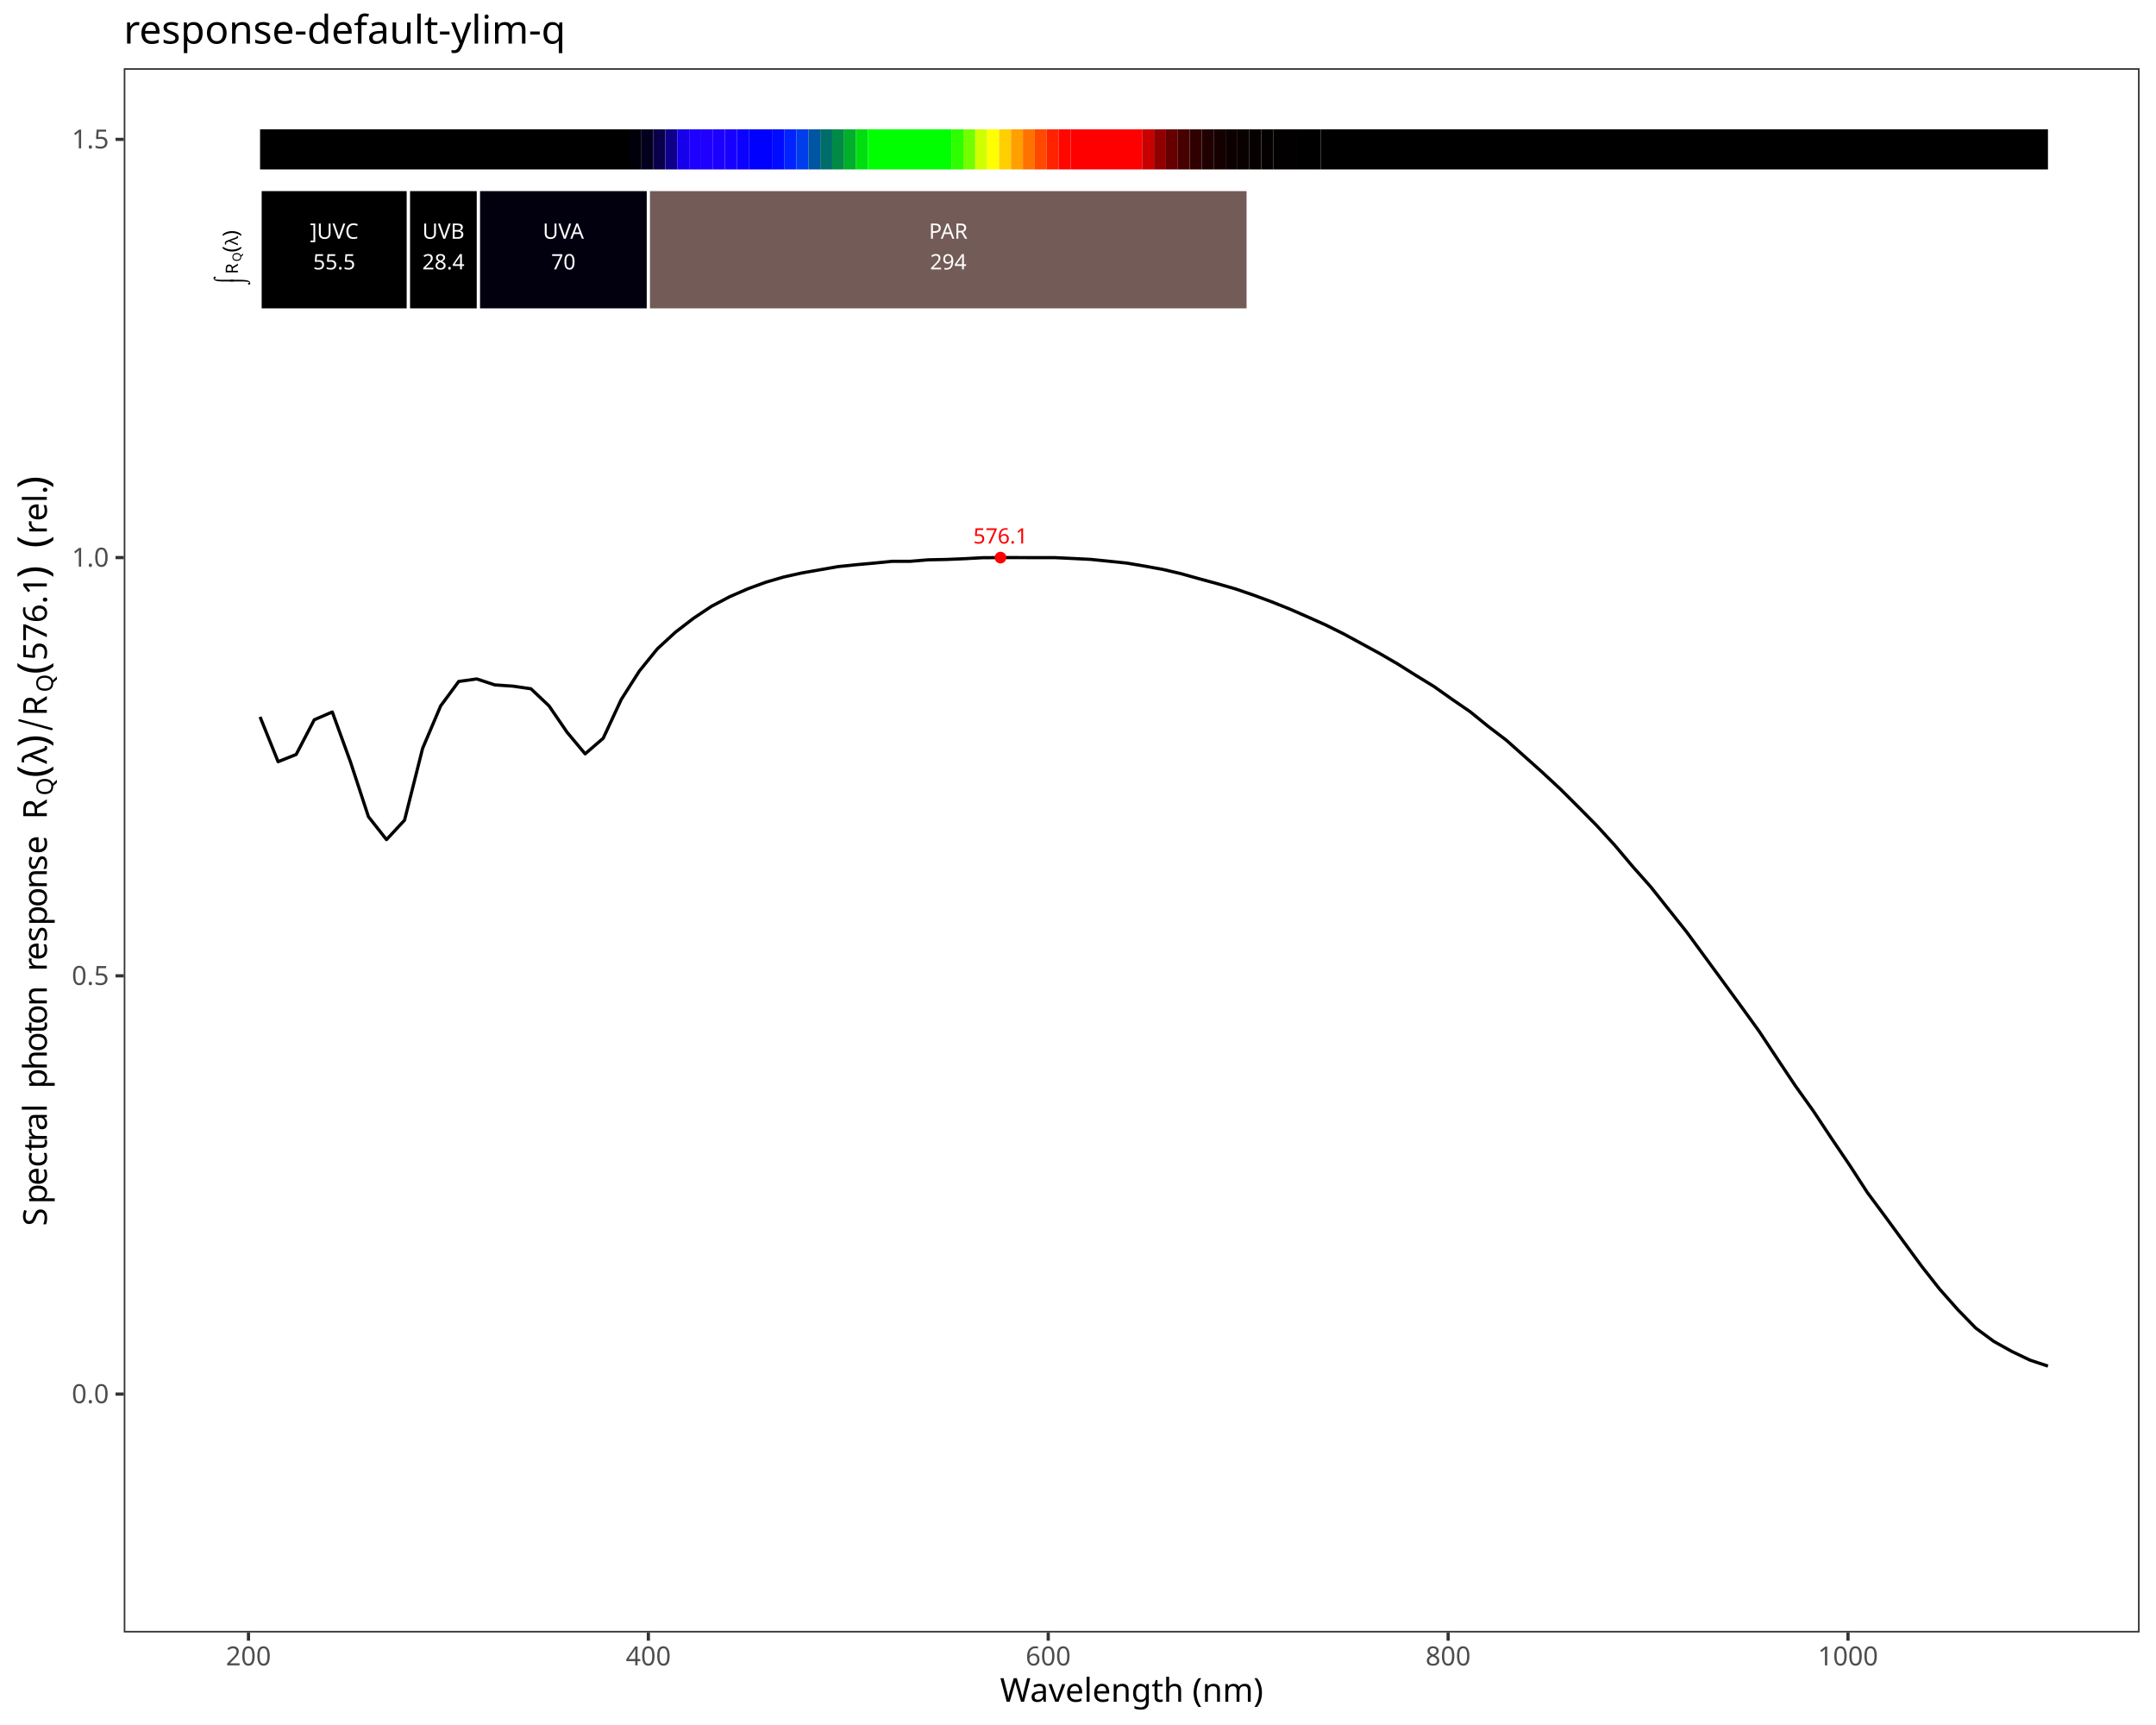
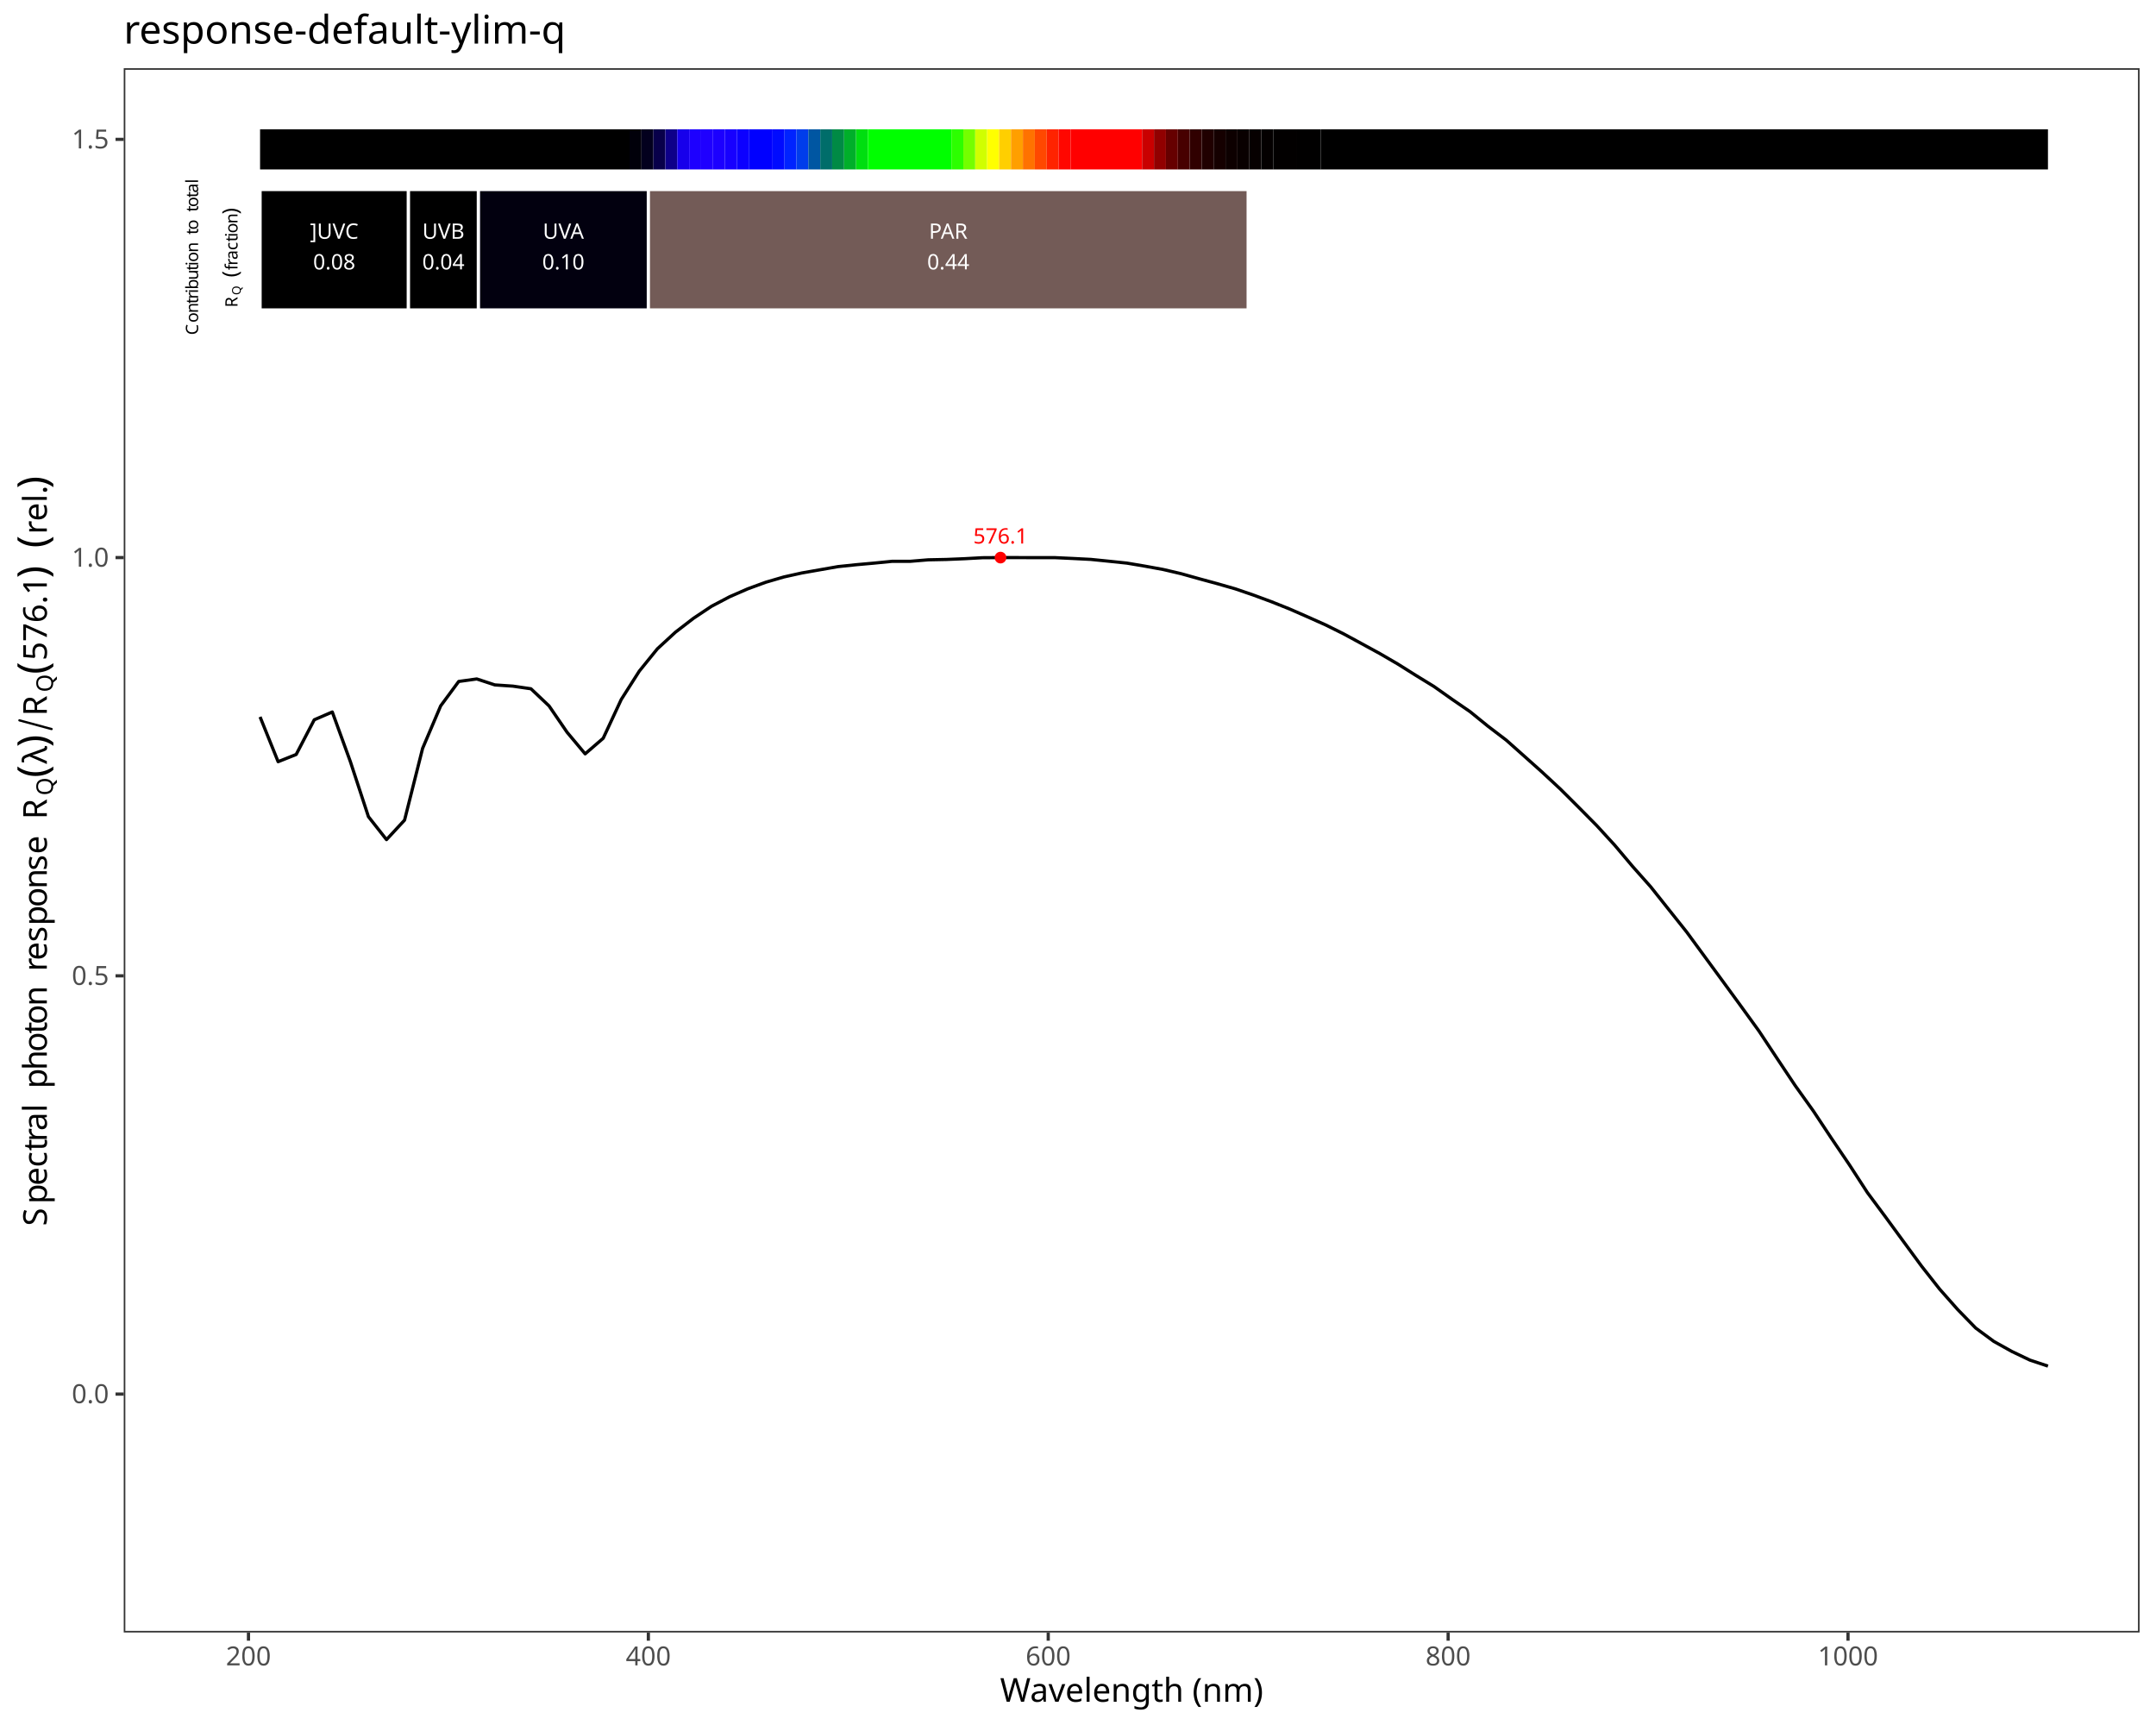
<svg xmlns="http://www.w3.org/2000/svg" class="svglite" data-engine-version="2.0" width="720.00pt" height="576.00pt" viewBox="0 0 720.00 576.00">
  <defs>
    <style type="text/css">
    .svglite line, .svglite polyline, .svglite polygon, .svglite path, .svglite rect, .svglite circle {
      fill: none;
      stroke: #000000;
      stroke-linecap: round;
      stroke-linejoin: round;
      stroke-miterlimit: 10.00;
    }
  </style>
  </defs>
  <rect width="100%" height="100%" style="stroke: none; fill: #FFFFFF;" />
  <defs>
    <clipPath id="cpMC4wMHw3MjAuMDB8MC4wMHw1NzYuMDA=">
      <rect x="0.00" y="0.00" width="720.00" height="576.00" />
    </clipPath>
  </defs>
  <g clip-path="url(#cpMC4wMHw3MjAuMDB8MC4wMHw1NzYuMDA=)">
    <rect x="0" y="0.00" width="720.00" height="576.00" style="stroke-width: 1.07; stroke: #FFFFFF; fill: #FFFFFF;" />
  </g>
  <defs>
    <clipPath id="cpNDEuMzJ8NzE0LjUyfDIyLjc4fDU0NS4xMQ==">
      <rect x="41.32" y="22.78" width="673.20" height="522.33" />
    </clipPath>
  </defs>
  <g clip-path="url(#cpNDEuMzJ8NzE0LjUyfDIyLjc4fDU0NS4xMQ==)">
    <rect x="41.32" y="22.78" width="673.20" height="522.33" style="stroke-width: 1.07; stroke: none; fill: #FFFFFF;" />
    <polyline points="86.85,239.38 92.88,254.34 98.91,251.93 104.94,240.35 110.97,237.74 117.00,254.30 123.04,272.70 129.07,280.36 135.10,273.86 141.13,249.89 147.16,235.71 153.19,227.55 159.22,226.71 165.25,228.70 171.28,229.11 177.31,229.99 183.35,235.71 189.38,244.52 195.41,251.72 201.44,246.52 207.47,233.56 213.50,224.09 219.53,216.65 225.56,211.10 231.59,206.46 237.62,202.44 243.66,199.26 249.69,196.63 255.72,194.42 261.75,192.66 267.78,191.32 273.81,190.26 279.84,189.20 285.87,188.57 291.90,188.03 297.94,187.43 303.97,187.43 310.00,186.93 316.03,186.81 322.06,186.56 328.09,186.23 334.12,186.19 340.15,186.19 346.18,186.20 352.21,186.20 358.25,186.48 364.28,186.79 370.31,187.40 376.34,188.03 382.37,189.05 388.40,190.15 394.43,191.56 400.46,193.25 406.49,194.89 412.52,196.62 418.56,198.69 424.59,200.92 430.62,203.33 436.65,205.97 442.68,208.66 448.71,211.66 454.74,214.93 460.77,218.22 466.80,221.73 472.83,225.52 478.87,229.22 484.90,233.49 490.93,237.63 496.96,242.53 502.99,247.12 509.02,252.48 515.05,257.87 521.08,263.47 527.11,269.48 533.15,275.58 539.18,282.16 545.21,289.31 551.24,296.10 557.27,303.68 563.30,311.25 569.33,319.48 575.36,327.70 581.39,335.96 587.42,344.29 593.46,353.42 599.49,362.47 605.52,370.90 611.55,380.00 617.58,388.90 623.61,398.20 629.64,406.32 635.67,414.56 641.70,422.77 647.73,430.44 653.77,437.27 659.80,443.46 665.83,447.91 671.86,451.27 677.89,454.15 683.92,456.16 " style="stroke-width: 1.07; stroke-linecap: butt;" />
    <text x="334.12" y="181.49" text-anchor="middle" style="font-size: 7.11px; fill: #FF0000; font-family: sans;" textLength="17.80px" lengthAdjust="spacingAndGlyphs">576.1</text>
    <circle cx="334.12" cy="186.19" r="1.95" style="stroke-width: 0.71; stroke: none; fill: #FF0000;" />
    <rect x="86.85" y="43.17" width="123.39" height="13.41" style="stroke-width: 1.07; stroke: none; stroke-linecap: square; stroke-linejoin: miter; fill: #000000;" />
    <rect x="210.24" y="43.17" width="3.98" height="13.41" style="stroke-width: 1.07; stroke: none; stroke-linecap: square; stroke-linejoin: miter; fill: #01000A;" />
    <rect x="214.22" y="43.17" width="3.98" height="13.41" style="stroke-width: 1.07; stroke: none; stroke-linecap: square; stroke-linejoin: miter; fill: #03001E;" />
    <rect x="218.20" y="43.17" width="3.98" height="13.41" style="stroke-width: 1.07; stroke: none; stroke-linecap: square; stroke-linejoin: miter; fill: #08004A;" />
    <rect x="222.19" y="43.17" width="3.98" height="13.41" style="stroke-width: 1.07; stroke: none; stroke-linecap: square; stroke-linejoin: miter; fill: #0E0089;" />
    <rect x="226.17" y="43.17" width="3.98" height="13.41" style="stroke-width: 1.07; stroke: none; stroke-linecap: square; stroke-linejoin: miter; fill: #1700EB;" />
    <rect x="230.15" y="43.17" width="3.98" height="13.41" style="stroke-width: 1.07; stroke: none; stroke-linecap: square; stroke-linejoin: miter; fill: #1D00FF;" />
    <rect x="234.13" y="43.17" width="3.98" height="13.41" style="stroke-width: 1.07; stroke: none; stroke-linecap: square; stroke-linejoin: miter; fill: #1F00FF;" />
    <rect x="238.11" y="43.17" width="3.98" height="13.41" style="stroke-width: 1.07; stroke: none; stroke-linecap: square; stroke-linejoin: miter; fill: #1C00FF;" />
    <rect x="242.09" y="43.17" width="3.98" height="13.41" style="stroke-width: 1.07; stroke: none; stroke-linecap: square; stroke-linejoin: miter; fill: #1700FF;" />
    <rect x="246.07" y="43.17" width="3.98" height="13.41" style="stroke-width: 1.07; stroke: none; stroke-linecap: square; stroke-linejoin: miter; fill: #0C00FF;" />
    <rect x="250.05" y="43.17" width="7.96" height="13.41" style="stroke-width: 1.07; stroke: none; stroke-linecap: square; stroke-linejoin: miter; fill: #0000FF;" />
    <rect x="258.01" y="43.17" width="3.98" height="13.41" style="stroke-width: 1.07; stroke: none; stroke-linecap: square; stroke-linejoin: miter; fill: #000BFF;" />
    <rect x="261.99" y="43.17" width="3.98" height="13.41" style="stroke-width: 1.07; stroke: none; stroke-linecap: square; stroke-linejoin: miter; fill: #0023FF;" />
    <rect x="265.97" y="43.17" width="3.98" height="13.41" style="stroke-width: 1.07; stroke: none; stroke-linecap: square; stroke-linejoin: miter; fill: #003DEB;" />
    <rect x="269.95" y="43.17" width="3.98" height="13.41" style="stroke-width: 1.07; stroke: none; stroke-linecap: square; stroke-linejoin: miter; fill: #0056A2;" />
    <rect x="273.93" y="43.17" width="3.98" height="13.41" style="stroke-width: 1.07; stroke: none; stroke-linecap: square; stroke-linejoin: miter; fill: #006D6A;" />
    <rect x="277.91" y="43.17" width="3.98" height="13.41" style="stroke-width: 1.07; stroke: none; stroke-linecap: square; stroke-linejoin: miter; fill: #008A45;" />
    <rect x="281.89" y="43.17" width="3.98" height="13.41" style="stroke-width: 1.07; stroke: none; stroke-linecap: square; stroke-linejoin: miter; fill: #00AF2A;" />
    <rect x="285.87" y="43.17" width="3.98" height="13.41" style="stroke-width: 1.07; stroke: none; stroke-linecap: square; stroke-linejoin: miter; fill: #00DE10;" />
    <rect x="289.85" y="43.17" width="27.86" height="13.41" style="stroke-width: 1.07; stroke: none; stroke-linecap: square; stroke-linejoin: miter; fill: #00FF00;" />
    <rect x="317.72" y="43.17" width="3.98" height="13.41" style="stroke-width: 1.07; stroke: none; stroke-linecap: square; stroke-linejoin: miter; fill: #2CFF00;" />
    <rect x="321.70" y="43.17" width="3.98" height="13.41" style="stroke-width: 1.07; stroke: none; stroke-linecap: square; stroke-linejoin: miter; fill: #74FF00;" />
    <rect x="325.68" y="43.17" width="3.98" height="13.41" style="stroke-width: 1.07; stroke: none; stroke-linecap: square; stroke-linejoin: miter; fill: #D0FF00;" />
    <rect x="329.66" y="43.17" width="3.98" height="13.41" style="stroke-width: 1.07; stroke: none; stroke-linecap: square; stroke-linejoin: miter; fill: #FFFF00;" />
    <rect x="333.64" y="43.17" width="3.98" height="13.41" style="stroke-width: 1.07; stroke: none; stroke-linecap: square; stroke-linejoin: miter; fill: #FFCF00;" />
    <rect x="337.62" y="43.17" width="3.98" height="13.41" style="stroke-width: 1.07; stroke: none; stroke-linecap: square; stroke-linejoin: miter; fill: #FF9F00;" />
    <rect x="341.60" y="43.17" width="3.98" height="13.41" style="stroke-width: 1.07; stroke: none; stroke-linecap: square; stroke-linejoin: miter; fill: #FF7200;" />
    <rect x="345.58" y="43.17" width="3.98" height="13.41" style="stroke-width: 1.07; stroke: none; stroke-linecap: square; stroke-linejoin: miter; fill: #FF4800;" />
    <rect x="349.56" y="43.17" width="3.98" height="13.41" style="stroke-width: 1.07; stroke: none; stroke-linecap: square; stroke-linejoin: miter; fill: #FF2300;" />
    <rect x="353.54" y="43.17" width="3.98" height="13.41" style="stroke-width: 1.07; stroke: none; stroke-linecap: square; stroke-linejoin: miter; fill: #FF0700;" />
    <rect x="357.52" y="43.17" width="23.88" height="13.41" style="stroke-width: 1.07; stroke: none; stroke-linecap: square; stroke-linejoin: miter; fill: #FF0000;" />
    <rect x="381.40" y="43.17" width="3.98" height="13.41" style="stroke-width: 1.07; stroke: none; stroke-linecap: square; stroke-linejoin: miter; fill: #C90000;" />
    <rect x="385.38" y="43.17" width="3.98" height="13.41" style="stroke-width: 1.07; stroke: none; stroke-linecap: square; stroke-linejoin: miter; fill: #910000;" />
    <rect x="389.37" y="43.17" width="3.98" height="13.41" style="stroke-width: 1.07; stroke: none; stroke-linecap: square; stroke-linejoin: miter; fill: #660000;" />
    <rect x="393.35" y="43.17" width="3.98" height="13.41" style="stroke-width: 1.07; stroke: none; stroke-linecap: square; stroke-linejoin: miter; fill: #470000;" />
    <rect x="397.33" y="43.17" width="3.98" height="13.41" style="stroke-width: 1.07; stroke: none; stroke-linecap: square; stroke-linejoin: miter; fill: #300000;" />
    <rect x="401.31" y="43.17" width="3.98" height="13.41" style="stroke-width: 1.07; stroke: none; stroke-linecap: square; stroke-linejoin: miter; fill: #200000;" />
    <rect x="405.29" y="43.17" width="3.98" height="13.41" style="stroke-width: 1.07; stroke: none; stroke-linecap: square; stroke-linejoin: miter; fill: #150000;" />
    <rect x="409.27" y="43.17" width="3.98" height="13.41" style="stroke-width: 1.07; stroke: none; stroke-linecap: square; stroke-linejoin: miter; fill: #0D0000;" />
    <rect x="413.25" y="43.17" width="3.98" height="13.41" style="stroke-width: 1.07; stroke: none; stroke-linecap: square; stroke-linejoin: miter; fill: #090000;" />
    <rect x="417.23" y="43.17" width="3.98" height="13.41" style="stroke-width: 1.07; stroke: none; stroke-linecap: square; stroke-linejoin: miter; fill: #060000;" />
    <rect x="421.21" y="43.17" width="3.98" height="13.41" style="stroke-width: 1.07; stroke: none; stroke-linecap: square; stroke-linejoin: miter; fill: #040000;" />
    <rect x="425.19" y="43.17" width="7.96" height="13.41" style="stroke-width: 1.07; stroke: none; stroke-linecap: square; stroke-linejoin: miter; fill: #020000;" />
    <rect x="433.15" y="43.17" width="7.96" height="13.41" style="stroke-width: 1.07; stroke: none; stroke-linecap: square; stroke-linejoin: miter; fill: #010000;" />
    <rect x="441.11" y="43.17" width="242.81" height="13.41" style="stroke-width: 1.07; stroke: none; stroke-linecap: square; stroke-linejoin: miter; fill: #000000;" />
    <rect x="86.85" y="63.28" width="49.55" height="40.22" style="stroke-width: 1.07; stroke: #FFFFFF; stroke-linecap: square; stroke-linejoin: miter; fill: #000000;" />
    <rect x="136.40" y="63.28" width="23.37" height="40.22" style="stroke-width: 1.07; stroke: #FFFFFF; stroke-linecap: square; stroke-linejoin: miter; fill: #000000;" />
    <rect x="159.77" y="63.28" width="56.76" height="40.22" style="stroke-width: 1.07; stroke: #FFFFFF; stroke-linecap: square; stroke-linejoin: miter; fill: #02000F;" />
    <rect x="216.52" y="63.28" width="200.31" height="40.22" style="stroke-width: 1.07; stroke: #FFFFFF; stroke-linecap: square; stroke-linejoin: miter; fill: #735B57;" />
    <text x="111.62" y="79.72" text-anchor="middle" style="font-size: 7.11px; fill: #FFFFFF; font-family: sans;" textLength="17.00px" lengthAdjust="spacingAndGlyphs">]UVC</text>
-     <text x="111.62" y="89.96" text-anchor="middle" style="font-size: 7.11px; fill: #FFFFFF; font-family: sans;" textLength="13.85px" lengthAdjust="spacingAndGlyphs">55.5</text>
+     <text x="111.62" y="89.96" text-anchor="middle" style="font-size: 7.11px; fill: #FFFFFF; font-family: sans;" textLength="13.85px" lengthAdjust="spacingAndGlyphs">0.08</text>
    <text x="148.08" y="79.72" text-anchor="middle" style="font-size: 7.11px; fill: #FFFFFF; font-family: sans;" textLength="14.63px" lengthAdjust="spacingAndGlyphs">UVB</text>
-     <text x="148.08" y="89.96" text-anchor="middle" style="font-size: 7.11px; fill: #FFFFFF; font-family: sans;" textLength="13.85px" lengthAdjust="spacingAndGlyphs">28.4</text>
+     <text x="148.08" y="89.96" text-anchor="middle" style="font-size: 7.11px; fill: #FFFFFF; font-family: sans;" textLength="13.85px" lengthAdjust="spacingAndGlyphs">0.04</text>
    <text x="188.14" y="79.72" text-anchor="middle" style="font-size: 7.11px; fill: #FFFFFF; font-family: sans;" textLength="14.63px" lengthAdjust="spacingAndGlyphs">UVA</text>
-     <text x="188.14" y="89.96" text-anchor="middle" style="font-size: 7.11px; fill: #FFFFFF; font-family: sans;" textLength="7.91px" lengthAdjust="spacingAndGlyphs">70</text>
+     <text x="188.14" y="89.96" text-anchor="middle" style="font-size: 7.11px; fill: #FFFFFF; font-family: sans;" textLength="13.85px" lengthAdjust="spacingAndGlyphs">0.10</text>
    <text x="316.68" y="79.72" text-anchor="middle" style="font-size: 7.11px; fill: #FFFFFF; font-family: sans;" textLength="14.63px" lengthAdjust="spacingAndGlyphs">PAR</text>
-     <text x="316.68" y="89.96" text-anchor="middle" style="font-size: 7.11px; fill: #FFFFFF; font-family: sans;" textLength="11.87px" lengthAdjust="spacingAndGlyphs">294</text>
-     <text transform="translate(76.59,95.18) rotate(-90)" style="font-size: 5.69px; font-family: sans;" textLength="3.69px" lengthAdjust="spacingAndGlyphs">⌠</text>
-     <text transform="translate(82.22,95.18) rotate(-90)" style="font-size: 5.69px; font-family: sans;" textLength="3.69px" lengthAdjust="spacingAndGlyphs">⌡</text>
-     <text transform="translate(79.45,91.48) rotate(-90)" style="font-size: 5.69px; font-family: sans;" textLength="4.11px" lengthAdjust="spacingAndGlyphs">R</text>
-     <text transform="translate(80.50,87.37) rotate(-90)" style="font-size: 3.98px; font-family: sans;" textLength="3.10px" lengthAdjust="spacingAndGlyphs">Q</text>
-     <text transform="translate(79.45,84.27) rotate(-90)" style="font-size: 7.11px; font-family: sans;" textLength="2.37px" lengthAdjust="spacingAndGlyphs">(</text>
-     <text transform="translate(79.45,81.90) rotate(-90)" style="font-size: 5.69px; font-family: sans;" textLength="2.90px" lengthAdjust="spacingAndGlyphs">λ</text>
-     <text transform="translate(79.45,79.01) rotate(-90)" style="font-size: 7.11px; font-family: sans;" textLength="2.36px" lengthAdjust="spacingAndGlyphs">)</text>
+     <text x="316.68" y="89.96" text-anchor="middle" style="font-size: 7.11px; fill: #FFFFFF; font-family: sans;" textLength="13.85px" lengthAdjust="spacingAndGlyphs">0.44</text>
+     <text transform="translate(66.15,111.85) rotate(-90)" style="font-size: 5.69px; font-family: sans;" textLength="4.11px" lengthAdjust="spacingAndGlyphs">C</text>
+     <text transform="translate(66.15,107.74) rotate(-90)" style="font-size: 5.69px; font-family: sans;" textLength="3.17px" lengthAdjust="spacingAndGlyphs">o</text>
+     <text transform="translate(66.15,104.57) rotate(-90)" style="font-size: 5.69px; font-family: sans;" textLength="3.17px" lengthAdjust="spacingAndGlyphs">n</text>
+     <text transform="translate(66.15,101.41) rotate(-90)" style="font-size: 5.69px; font-family: sans;" textLength="1.58px" lengthAdjust="spacingAndGlyphs">t</text>
+     <text transform="translate(66.15,99.83) rotate(-90)" style="font-size: 5.69px; font-family: sans;" textLength="1.89px" lengthAdjust="spacingAndGlyphs">r</text>
+     <text transform="translate(66.15,97.93) rotate(-90)" style="font-size: 5.69px; font-family: sans;" textLength="1.26px" lengthAdjust="spacingAndGlyphs">i</text>
+     <text transform="translate(66.15,96.67) rotate(-90)" style="font-size: 5.69px; font-family: sans;" textLength="3.17px" lengthAdjust="spacingAndGlyphs">b</text>
+     <text transform="translate(66.15,93.51) rotate(-90)" style="font-size: 5.69px; font-family: sans;" textLength="3.17px" lengthAdjust="spacingAndGlyphs">u</text>
+     <text transform="translate(66.15,90.34) rotate(-90)" style="font-size: 5.69px; font-family: sans;" textLength="1.58px" lengthAdjust="spacingAndGlyphs">t</text>
+     <text transform="translate(66.15,88.76) rotate(-90)" style="font-size: 5.69px; font-family: sans;" textLength="1.26px" lengthAdjust="spacingAndGlyphs">i</text>
+     <text transform="translate(66.15,87.50) rotate(-90)" style="font-size: 5.69px; font-family: sans;" textLength="3.17px" lengthAdjust="spacingAndGlyphs">o</text>
+     <text transform="translate(66.15,84.33) rotate(-90)" style="font-size: 5.69px; font-family: sans;" textLength="3.17px" lengthAdjust="spacingAndGlyphs">n</text>
+     <text transform="translate(66.15,81.17) rotate(-90)" style="font-size: 5.69px; font-family: sans;" textLength="1.42px" lengthAdjust="spacingAndGlyphs"> </text>
+     <text transform="translate(66.15,79.74) rotate(-90)" style="font-size: 5.69px; font-family: sans;" textLength="1.42px" lengthAdjust="spacingAndGlyphs"> </text>
+     <text transform="translate(66.15,78.32) rotate(-90)" style="font-size: 5.69px; font-family: sans;" textLength="1.58px" lengthAdjust="spacingAndGlyphs">t</text>
+     <text transform="translate(66.15,76.74) rotate(-90)" style="font-size: 5.69px; font-family: sans;" textLength="3.17px" lengthAdjust="spacingAndGlyphs">o</text>
+     <text transform="translate(66.15,73.57) rotate(-90)" style="font-size: 5.69px; font-family: sans;" textLength="1.42px" lengthAdjust="spacingAndGlyphs"> </text>
+     <text transform="translate(66.15,72.15) rotate(-90)" style="font-size: 5.69px; font-family: sans;" textLength="1.42px" lengthAdjust="spacingAndGlyphs"> </text>
+     <text transform="translate(66.15,70.72) rotate(-90)" style="font-size: 5.69px; font-family: sans;" textLength="1.58px" lengthAdjust="spacingAndGlyphs">t</text>
+     <text transform="translate(66.15,69.14) rotate(-90)" style="font-size: 5.69px; font-family: sans;" textLength="3.17px" lengthAdjust="spacingAndGlyphs">o</text>
+     <text transform="translate(66.15,65.98) rotate(-90)" style="font-size: 5.69px; font-family: sans;" textLength="1.58px" lengthAdjust="spacingAndGlyphs">t</text>
+     <text transform="translate(66.15,64.40) rotate(-90)" style="font-size: 5.69px; font-family: sans;" textLength="3.17px" lengthAdjust="spacingAndGlyphs">a</text>
+     <text transform="translate(66.15,61.23) rotate(-90)" style="font-size: 5.69px; font-family: sans;" textLength="1.26px" lengthAdjust="spacingAndGlyphs">l</text>
+     <text transform="translate(79.32,102.64) rotate(-90)" style="font-size: 5.69px; font-family: sans;" textLength="4.11px" lengthAdjust="spacingAndGlyphs">R</text>
+     <text transform="translate(80.37,98.53) rotate(-90)" style="font-size: 3.98px; font-family: sans;" textLength="3.10px" lengthAdjust="spacingAndGlyphs">Q</text>
+     <text transform="translate(79.32,95.43) rotate(-90)" style="font-size: 5.69px; font-family: sans;" textLength="1.42px" lengthAdjust="spacingAndGlyphs"> </text>
+     <text transform="translate(79.32,94.00) rotate(-90)" style="font-size: 5.69px; font-family: sans;" textLength="1.42px" lengthAdjust="spacingAndGlyphs"> </text>
+     <text transform="translate(79.32,92.58) rotate(-90)" style="font-size: 7.11px; font-family: sans;" textLength="2.37px" lengthAdjust="spacingAndGlyphs">(</text>
+     <text transform="translate(79.32,90.21) rotate(-90)" style="font-size: 5.69px; font-family: sans;" textLength="1.58px" lengthAdjust="spacingAndGlyphs">f</text>
+     <text transform="translate(79.32,88.63) rotate(-90)" style="font-size: 5.69px; font-family: sans;" textLength="1.89px" lengthAdjust="spacingAndGlyphs">r</text>
+     <text transform="translate(79.32,86.73) rotate(-90)" style="font-size: 5.69px; font-family: sans;" textLength="3.17px" lengthAdjust="spacingAndGlyphs">a</text>
+     <text transform="translate(79.32,83.57) rotate(-90)" style="font-size: 5.69px; font-family: sans;" textLength="2.85px" lengthAdjust="spacingAndGlyphs">c</text>
+     <text transform="translate(79.32,80.72) rotate(-90)" style="font-size: 5.69px; font-family: sans;" textLength="1.58px" lengthAdjust="spacingAndGlyphs">t</text>
+     <text transform="translate(79.32,79.14) rotate(-90)" style="font-size: 5.69px; font-family: sans;" textLength="1.26px" lengthAdjust="spacingAndGlyphs">i</text>
+     <text transform="translate(79.32,77.88) rotate(-90)" style="font-size: 5.69px; font-family: sans;" textLength="3.17px" lengthAdjust="spacingAndGlyphs">o</text>
+     <text transform="translate(79.32,74.71) rotate(-90)" style="font-size: 5.69px; font-family: sans;" textLength="3.17px" lengthAdjust="spacingAndGlyphs">n</text>
+     <text transform="translate(79.32,71.55) rotate(-90)" style="font-size: 7.11px; font-family: sans;" textLength="2.36px" lengthAdjust="spacingAndGlyphs">)</text>
    <rect x="41.32" y="22.78" width="673.20" height="522.33" style="stroke-width: 1.07; stroke: #333333;" />
  </g>
  <g clip-path="url(#cpMC4wMHw3MjAuMDB8MC4wMHw1NzYuMDA=)">
    <text x="36.39" y="468.53" text-anchor="end" style="font-size: 8.80px; fill: #4D4D4D; font-family: sans;" textLength="12.23px" lengthAdjust="spacingAndGlyphs">0.0</text>
    <text x="36.39" y="328.87" text-anchor="end" style="font-size: 8.80px; fill: #4D4D4D; font-family: sans;" textLength="12.23px" lengthAdjust="spacingAndGlyphs">0.5</text>
    <text x="36.39" y="189.21" text-anchor="end" style="font-size: 8.80px; fill: #4D4D4D; font-family: sans;" textLength="12.23px" lengthAdjust="spacingAndGlyphs">1.0</text>
    <text x="36.39" y="49.55" text-anchor="end" style="font-size: 8.80px; fill: #4D4D4D; font-family: sans;" textLength="12.23px" lengthAdjust="spacingAndGlyphs">1.5</text>
    <polyline points="38.58,465.51 41.32,465.51 " style="stroke-width: 1.07; stroke: #333333; stroke-linecap: butt;" />
    <polyline points="38.58,325.85 41.32,325.85 " style="stroke-width: 1.07; stroke: #333333; stroke-linecap: butt;" />
    <polyline points="38.58,186.19 41.32,186.19 " style="stroke-width: 1.07; stroke: #333333; stroke-linecap: butt;" />
    <polyline points="38.58,46.53 41.32,46.53 " style="stroke-width: 1.07; stroke: #333333; stroke-linecap: butt;" />
    <polyline points="82.98,547.85 82.98,545.11 " style="stroke-width: 1.07; stroke: #333333; stroke-linecap: butt;" />
    <polyline points="216.52,547.85 216.52,545.11 " style="stroke-width: 1.07; stroke: #333333; stroke-linecap: butt;" />
    <polyline points="350.06,547.85 350.06,545.11 " style="stroke-width: 1.07; stroke: #333333; stroke-linecap: butt;" />
    <polyline points="483.61,547.85 483.61,545.11 " style="stroke-width: 1.07; stroke: #333333; stroke-linecap: butt;" />
    <polyline points="617.15,547.85 617.15,545.11 " style="stroke-width: 1.07; stroke: #333333; stroke-linecap: butt;" />
    <text x="82.98" y="556.10" text-anchor="middle" style="font-size: 8.80px; fill: #4D4D4D; font-family: sans;" textLength="14.68px" lengthAdjust="spacingAndGlyphs">200</text>
    <text x="216.52" y="556.10" text-anchor="middle" style="font-size: 8.80px; fill: #4D4D4D; font-family: sans;" textLength="14.68px" lengthAdjust="spacingAndGlyphs">400</text>
    <text x="350.06" y="556.10" text-anchor="middle" style="font-size: 8.80px; fill: #4D4D4D; font-family: sans;" textLength="14.68px" lengthAdjust="spacingAndGlyphs">600</text>
    <text x="483.61" y="556.10" text-anchor="middle" style="font-size: 8.80px; fill: #4D4D4D; font-family: sans;" textLength="14.68px" lengthAdjust="spacingAndGlyphs">800</text>
    <text x="617.15" y="556.10" text-anchor="middle" style="font-size: 8.80px; fill: #4D4D4D; font-family: sans;" textLength="19.58px" lengthAdjust="spacingAndGlyphs">1000</text>
    <text x="377.92" y="568.24" text-anchor="middle" style="font-size: 11.00px; font-family: sans;" textLength="83.76px" lengthAdjust="spacingAndGlyphs">Wavelength (nm)</text>
    <text transform="translate(15.64,409.37) rotate(-90)" style="font-size: 11.00px; font-family: sans;" textLength="7.34px" lengthAdjust="spacingAndGlyphs">S</text>
    <text transform="translate(15.64,402.03) rotate(-90)" style="font-size: 11.00px; font-family: sans;" textLength="6.12px" lengthAdjust="spacingAndGlyphs">p</text>
    <text transform="translate(15.64,395.91) rotate(-90)" style="font-size: 11.00px; font-family: sans;" textLength="6.12px" lengthAdjust="spacingAndGlyphs">e</text>
    <text transform="translate(15.64,389.79) rotate(-90)" style="font-size: 11.00px; font-family: sans;" textLength="5.50px" lengthAdjust="spacingAndGlyphs">c</text>
    <text transform="translate(15.64,384.29) rotate(-90)" style="font-size: 11.00px; font-family: sans;" textLength="3.06px" lengthAdjust="spacingAndGlyphs">t</text>
    <text transform="translate(15.64,381.23) rotate(-90)" style="font-size: 11.00px; font-family: sans;" textLength="3.66px" lengthAdjust="spacingAndGlyphs">r</text>
    <text transform="translate(15.64,377.57) rotate(-90)" style="font-size: 11.00px; font-family: sans;" textLength="6.12px" lengthAdjust="spacingAndGlyphs">a</text>
    <text transform="translate(15.64,371.45) rotate(-90)" style="font-size: 11.00px; font-family: sans;" textLength="2.44px" lengthAdjust="spacingAndGlyphs">l</text>
    <text transform="translate(15.64,369.01) rotate(-90)" style="font-size: 11.00px; font-family: sans;" textLength="2.75px" lengthAdjust="spacingAndGlyphs"> </text>
    <text transform="translate(15.64,366.26) rotate(-90)" style="font-size: 11.00px; font-family: sans;" textLength="2.75px" lengthAdjust="spacingAndGlyphs"> </text>
    <text transform="translate(15.64,363.50) rotate(-90)" style="font-size: 11.00px; font-family: sans;" textLength="6.12px" lengthAdjust="spacingAndGlyphs">p</text>
    <text transform="translate(15.64,357.38) rotate(-90)" style="font-size: 11.00px; font-family: sans;" textLength="6.12px" lengthAdjust="spacingAndGlyphs">h</text>
    <text transform="translate(15.64,351.27) rotate(-90)" style="font-size: 11.00px; font-family: sans;" textLength="6.12px" lengthAdjust="spacingAndGlyphs">o</text>
    <text transform="translate(15.64,345.15) rotate(-90)" style="font-size: 11.00px; font-family: sans;" textLength="3.06px" lengthAdjust="spacingAndGlyphs">t</text>
    <text transform="translate(15.64,342.09) rotate(-90)" style="font-size: 11.00px; font-family: sans;" textLength="6.12px" lengthAdjust="spacingAndGlyphs">o</text>
    <text transform="translate(15.64,335.97) rotate(-90)" style="font-size: 11.00px; font-family: sans;" textLength="6.12px" lengthAdjust="spacingAndGlyphs">n</text>
    <text transform="translate(15.64,329.86) rotate(-90)" style="font-size: 11.00px; font-family: sans;" textLength="2.75px" lengthAdjust="spacingAndGlyphs"> </text>
    <text transform="translate(15.64,327.10) rotate(-90)" style="font-size: 11.00px; font-family: sans;" textLength="2.75px" lengthAdjust="spacingAndGlyphs"> </text>
    <text transform="translate(15.64,324.35) rotate(-90)" style="font-size: 11.00px; font-family: sans;" textLength="3.66px" lengthAdjust="spacingAndGlyphs">r</text>
    <text transform="translate(15.64,320.69) rotate(-90)" style="font-size: 11.00px; font-family: sans;" textLength="6.12px" lengthAdjust="spacingAndGlyphs">e</text>
    <text transform="translate(15.64,314.57) rotate(-90)" style="font-size: 11.00px; font-family: sans;" textLength="5.50px" lengthAdjust="spacingAndGlyphs">s</text>
    <text transform="translate(15.64,309.07) rotate(-90)" style="font-size: 11.00px; font-family: sans;" textLength="6.12px" lengthAdjust="spacingAndGlyphs">p</text>
    <text transform="translate(15.64,302.95) rotate(-90)" style="font-size: 11.00px; font-family: sans;" textLength="6.12px" lengthAdjust="spacingAndGlyphs">o</text>
    <text transform="translate(15.64,296.83) rotate(-90)" style="font-size: 11.00px; font-family: sans;" textLength="6.12px" lengthAdjust="spacingAndGlyphs">n</text>
    <text transform="translate(15.64,290.71) rotate(-90)" style="font-size: 11.00px; font-family: sans;" textLength="5.50px" lengthAdjust="spacingAndGlyphs">s</text>
    <text transform="translate(15.64,285.21) rotate(-90)" style="font-size: 11.00px; font-family: sans;" textLength="6.12px" lengthAdjust="spacingAndGlyphs">e</text>
    <text transform="translate(15.64,279.09) rotate(-90)" style="font-size: 11.00px; font-family: sans;" textLength="2.75px" lengthAdjust="spacingAndGlyphs"> </text>
    <text transform="translate(15.64,276.34) rotate(-90)" style="font-size: 11.00px; font-family: sans;" textLength="2.75px" lengthAdjust="spacingAndGlyphs"> </text>
    <text transform="translate(15.64,273.58) rotate(-90)" style="font-size: 11.00px; font-family: sans;" textLength="7.95px" lengthAdjust="spacingAndGlyphs">R</text>
    <text transform="translate(17.68,265.64) rotate(-90)" style="font-size: 7.70px; font-family: sans;" textLength="5.99px" lengthAdjust="spacingAndGlyphs">Q</text>
    <text transform="translate(15.64,259.65) rotate(-90)" style="font-size: 13.75px; font-family: sans;" textLength="4.58px" lengthAdjust="spacingAndGlyphs">(</text>
    <text transform="translate(15.64,255.07) rotate(-90)" style="font-size: 11.00px; font-family: sans;" textLength="5.60px" lengthAdjust="spacingAndGlyphs">λ</text>
    <text transform="translate(15.64,249.46) rotate(-90)" style="font-size: 13.75px; font-family: sans;" textLength="4.57px" lengthAdjust="spacingAndGlyphs">)</text>
    <polyline points="17.23,243.44 6.48,240.53 " style="stroke-width: 0.75;" />
    <text transform="translate(15.64,239.08) rotate(-90)" style="font-size: 11.00px; font-family: sans;" textLength="7.95px" lengthAdjust="spacingAndGlyphs">R</text>
    <text transform="translate(17.68,231.13) rotate(-90)" style="font-size: 7.70px; font-family: sans;" textLength="5.99px" lengthAdjust="spacingAndGlyphs">Q</text>
    <text transform="translate(15.64,225.14) rotate(-90)" style="font-size: 13.75px; font-family: sans;" textLength="4.58px" lengthAdjust="spacingAndGlyphs">(</text>
    <text transform="translate(15.64,220.56) rotate(-90)" style="font-size: 11.00px; font-family: sans;" textLength="27.53px" lengthAdjust="spacingAndGlyphs">576.1</text>
    <text transform="translate(15.64,193.03) rotate(-90)" style="font-size: 13.75px; font-family: sans;" textLength="4.57px" lengthAdjust="spacingAndGlyphs">)</text>
    <text transform="translate(15.64,188.46) rotate(-90)" style="font-size: 11.00px; font-family: sans;" textLength="2.75px" lengthAdjust="spacingAndGlyphs"> </text>
    <text transform="translate(15.64,185.71) rotate(-90)" style="font-size: 11.00px; font-family: sans;" textLength="2.75px" lengthAdjust="spacingAndGlyphs"> </text>
    <text transform="translate(15.64,182.96) rotate(-90)" style="font-size: 13.75px; font-family: sans;" textLength="4.58px" lengthAdjust="spacingAndGlyphs">(</text>
    <text transform="translate(15.64,178.38) rotate(-90)" style="font-size: 11.00px; font-family: sans;" textLength="15.28px" lengthAdjust="spacingAndGlyphs">rel.</text>
    <text transform="translate(15.64,163.10) rotate(-90)" style="font-size: 13.75px; font-family: sans;" textLength="4.57px" lengthAdjust="spacingAndGlyphs">)</text>
    <text x="41.32" y="14.56" style="font-size: 13.20px; font-family: sans;" textLength="137.94px" lengthAdjust="spacingAndGlyphs">response-default-ylim-q</text>
  </g>
</svg>
